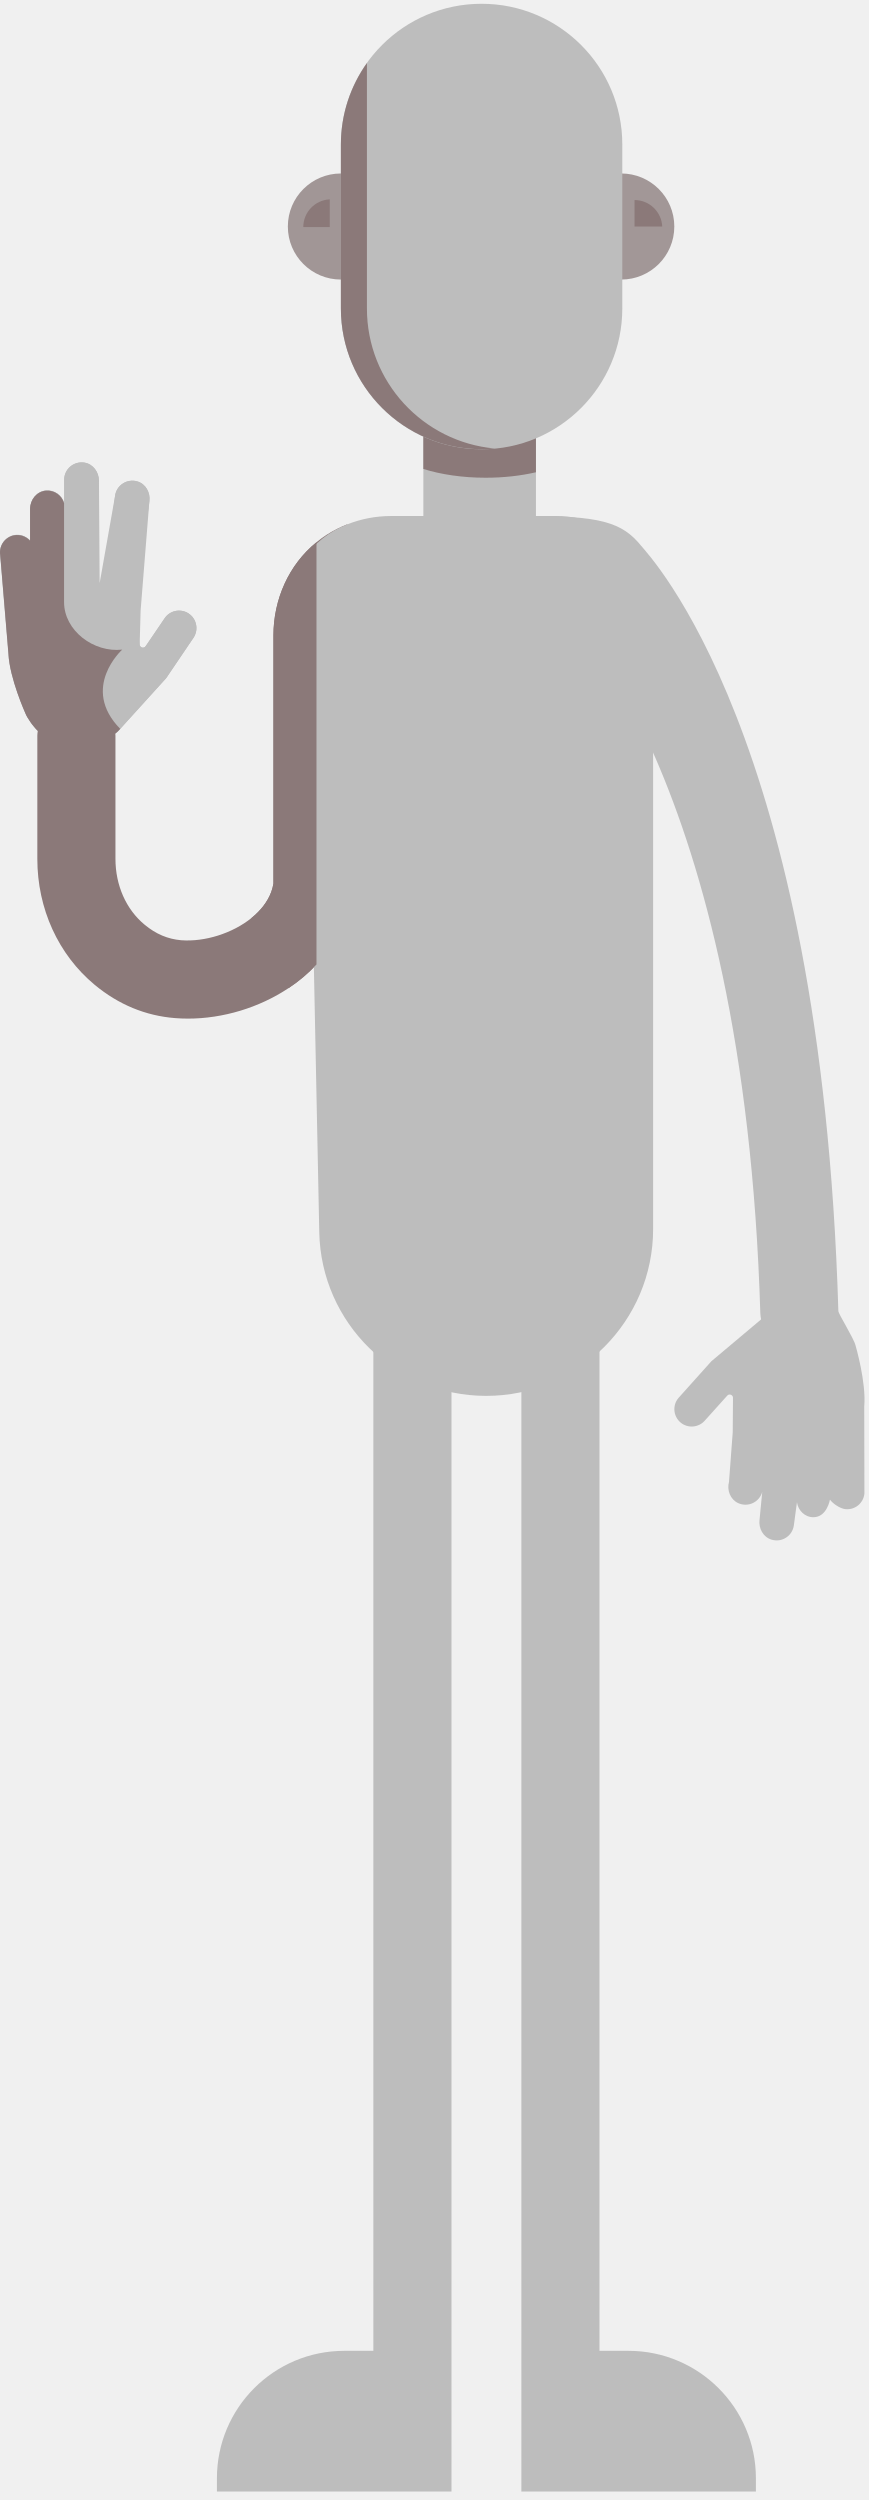
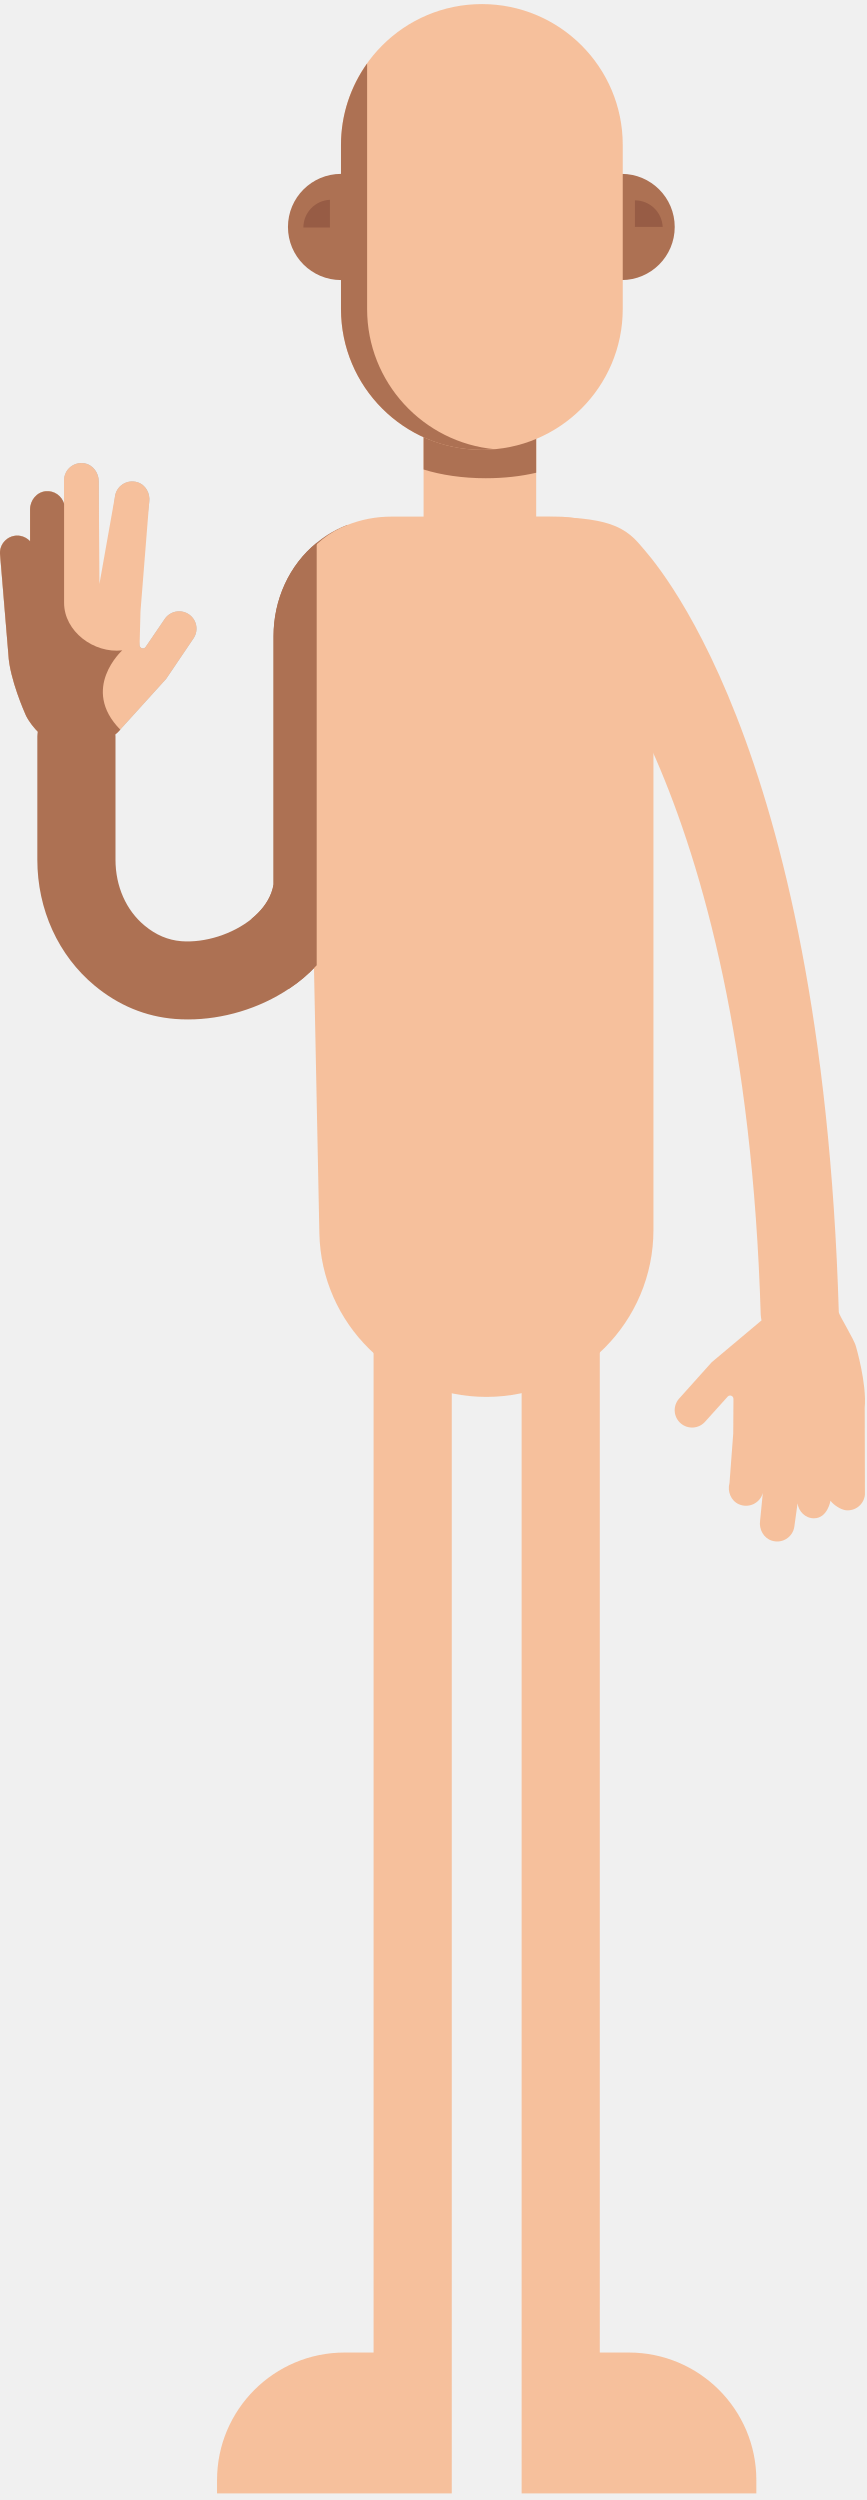
- <svg xmlns="http://www.w3.org/2000/svg" width="100" height="288" viewBox="0 0 100 288" fill="none">
-   <g clip-path="url(#clip0_224_3444)">
-     <path d="M12.4 83.605C12.38 83.855 12.41 83.875 12.42 83.815C12.41 83.735 12.41 83.675 12.41 83.625C12.41 83.615 12.4 83.615 12.4 83.605Z" fill="#BDBDBD" />
-     <path d="M21.7 70.655C20.77 70.065 19.53 70.335 18.94 71.265L16.78 74.445C16.58 74.735 16.13 74.625 16.09 74.275L15.58 70.335L17.21 57.735C17.34 56.755 16.79 55.745 15.84 55.465C14.63 55.095 13.41 55.915 13.26 57.115L11.48 70.875L11.39 70.885V55.385C11.39 54.385 10.71 53.465 9.73 53.305C8.48 53.105 7.39 54.065 7.39 55.275V57.965C7.13 57.075 6.28 56.425 5.28 56.515C4.23 56.615 3.47 57.575 3.47 58.625V62.285C3.08 61.865 2.53 61.605 1.93 61.625C0.83 61.665 -0.03 62.595 0.01 63.705L0.98 75.325C1.11 78.115 2.93 82.155 2.93 82.155C3.24 82.955 4.59 84.805 5.39 84.805C5.63 84.805 5.28 83.395 5.51 83.305C6.08 83.085 6.49 82.625 6.68 82.085C7.04 82.435 7.51 82.635 8.02 82.635C8.29 82.635 8.56 82.585 8.82 82.465C9.06 82.355 9.27 82.215 9.45 82.035C9.72 82.875 10.49 83.435 11.35 83.435C11.53 83.435 11.71 83.415 11.89 83.365C12.24 83.265 12.37 83.435 12.41 83.605C12.41 83.595 12.41 83.595 12.41 83.575C12.41 83.575 12.41 83.595 12.41 83.625C12.43 83.705 12.43 83.775 12.42 83.815C12.46 84.325 12.66 85.355 13.85 83.965L19.14 78.125L22.32 73.425C22.91 72.485 22.63 71.245 21.7 70.655Z" fill="#BDBDBD" />
-     <path d="M21.699 70.655C20.769 70.065 19.529 70.335 18.939 71.265L16.779 74.445C16.579 74.735 16.129 74.625 16.089 74.275L16.199 70.335L17.209 57.735C17.339 56.755 16.789 55.745 15.839 55.465C14.629 55.095 13.409 55.915 13.259 57.115L11.479 67.175L11.399 55.365C11.399 54.365 10.719 53.445 9.739 53.285C8.489 53.085 7.399 54.045 7.399 55.255V57.945C7.139 57.055 6.289 56.405 5.289 56.495C4.239 56.595 3.479 57.555 3.479 58.605V62.265C3.089 61.845 2.539 61.585 1.939 61.605C0.839 61.645 -0.021 62.575 0.019 63.685L0.989 75.305C1.119 78.095 2.939 82.135 2.939 82.135C3.249 82.935 4.599 84.785 5.399 84.785C5.639 84.785 5.289 83.375 5.519 83.285C6.089 83.065 6.499 82.605 6.689 82.065C7.039 82.435 7.509 82.635 8.019 82.635C8.289 82.635 8.559 82.585 8.819 82.465C9.059 82.355 9.269 82.215 9.449 82.035C9.719 82.875 10.489 83.435 11.349 83.435C11.529 83.435 11.709 83.415 11.889 83.365C12.239 83.265 12.369 83.435 12.409 83.605C12.409 83.595 12.409 83.595 12.409 83.575C12.409 83.575 12.409 83.595 12.409 83.625C12.429 83.705 12.429 83.775 12.419 83.815C12.459 84.325 12.659 85.355 13.849 83.965L19.139 78.125L22.319 73.425C22.909 72.485 22.629 71.245 21.699 70.655Z" fill="#BDBDBD" />
-     <path d="M40.5 62.465V102.345L40.47 102.595C40.44 102.875 40.4 103.155 40.35 103.425C39.83 106.415 38.43 109.005 36.46 111.105C35.51 112.135 34.43 113.045 33.25 113.825C29.85 116.095 25.67 117.345 21.65 117.345C21.15 117.345 20.65 117.325 20.16 117.285C16.76 117.015 13.65 115.725 10.91 113.455C6.71 109.965 4.3 104.675 4.3 98.935V84.725C4.3 84.555 4.33 84.385 4.35 84.205C4.19 84.055 4.04 83.885 3.89 83.695C3.81 83.605 3.74 83.515 3.67 83.425C3.61 83.345 3.56 83.265 3.51 83.195C3.23 82.805 3.01 82.425 2.91 82.155C2.91 82.155 1.1 78.125 0.97 75.325L-0 63.705C-0.04 62.605 0.82 61.675 1.92 61.635C2.52 61.615 3.08 61.875 3.46 62.285V58.635C3.46 57.575 4.22 56.625 5.27 56.525C6.27 56.435 7.12 57.075 7.38 57.965V69.365C7.38 72.655 10.81 75.215 14.08 74.835C14.08 74.835 9.21 79.235 13.85 83.965C13.62 84.225 13.44 84.395 13.28 84.505C13.28 84.585 13.3 84.655 13.3 84.725V98.935C13.3 101.985 14.52 104.755 16.66 106.525C17.96 107.605 19.34 108.185 20.87 108.315C23.6 108.525 26.79 107.515 28.98 105.745C30.02 104.905 30.83 103.885 31.25 102.745C31.36 102.435 31.45 102.115 31.5 101.785V73.195C31.5 69.045 33.28 65.035 36.46 62.465C36.85 62.145 37.25 61.845 37.68 61.575C38.41 61.115 39.19 60.725 40 60.405C40.32 61.025 40.5 61.725 40.5 62.465Z" fill="#8B7979" />
-     <path d="M99.56 162.035C99.81 159.255 98.56 155.005 98.56 155.005C98.37 154.175 96.59 151.385 96.58 151.035C94.59 84.565 74.72 63.945 73.86 62.875C71.7 60.225 69.26 59.305 60.01 59.495C57.54 59.545 62.82 68.055 64.66 69.715C64.88 69.915 85.73 89.275 87.59 151.305C87.6 151.545 87.64 151.765 87.68 151.995L81.95 156.815L78.16 161.045C77.45 161.885 77.55 163.145 78.39 163.865C79.23 164.575 80.49 164.475 81.21 163.635L83.78 160.775C84.01 160.515 84.45 160.685 84.44 161.035L84.41 165.005L83.98 170.715C83.72 171.675 84.13 172.735 85.03 173.155C86.18 173.685 87.49 173.045 87.81 171.865L87.5 175.075C87.37 176.065 87.91 177.065 88.87 177.365C90.08 177.735 91.29 176.935 91.45 175.725L91.81 173.065C91.94 173.985 92.7 174.785 93.7 174.785C95.27 174.785 95.61 172.755 95.61 172.755C95.94 173.225 96.79 173.795 97.4 173.855C98.5 173.965 99.48 173.155 99.58 172.055L99.56 162.035Z" fill="#BDBDBD" />
-     <path d="M39.27 32.205C42.644 32.205 45.38 29.469 45.38 26.095C45.38 22.721 42.644 19.985 39.27 19.985C35.895 19.985 33.16 22.721 33.16 26.095C33.16 29.469 35.895 32.205 39.27 32.205Z" fill="#A19696" />
-     <path d="M37.989 22.965C36.289 23.045 34.94 24.445 34.94 26.155H37.989V22.965Z" fill="#8B7979" />
-     <path d="M71.57 32.205C74.944 32.205 77.68 29.469 77.68 26.095C77.68 22.721 74.944 19.985 71.57 19.985C68.195 19.985 65.46 22.721 65.46 26.095C65.46 29.469 68.195 32.205 71.57 32.205Z" fill="#A29797" />
-     <path d="M76.29 26.095C76.21 24.395 74.81 23.045 73.1 23.045V26.095H76.29Z" fill="#8B7979" />
-     <path d="M61.739 49.075H48.77V62.605H61.739V49.075Z" fill="#BDBDBD" />
-     <path d="M48.77 54.025C50.789 54.655 53.26 55.035 55.94 55.035C58.039 55.035 60.01 54.805 61.739 54.405V47.635H48.77V54.025Z" fill="#8B7979" />
-     <path d="M55.48 51.755C46.529 51.755 39.27 44.495 39.27 35.545V16.645C39.27 7.695 46.52 0.435 55.48 0.435C64.43 0.435 71.689 7.695 71.689 16.645V35.535C71.689 44.495 64.43 51.755 55.48 51.755Z" fill="#BDBDBD" />
-     <path d="M42.27 35.545V7.265C40.389 9.915 39.27 13.145 39.27 16.645V35.535C39.27 44.485 46.529 51.745 55.48 51.745C55.989 51.745 56.489 51.715 56.98 51.665C48.73 50.915 42.27 43.985 42.27 35.545Z" fill="#8B7979" />
-     <path d="M64.05 59.445H45.05C43.27 59.445 41.57 59.785 40.01 60.405C35.67 62.095 33.4 65.935 32.51 70.625C32.34 71.465 32.26 72.345 32.26 73.235V103.425L36 103.605L36.78 141.955C36.99 152.425 45.54 160.805 56.01 160.805C66.63 160.805 75.24 152.195 75.24 141.575V105.485V103.865V73.235C75.23 65.615 71.66 59.445 64.05 59.445Z" fill="#BDBDBD" />
-     <path d="M36.46 62.465V111.105C35.51 112.135 34.43 113.045 33.25 113.825H28.98V105.745C30.02 104.905 30.83 103.885 31.25 102.745C31.36 102.435 31.45 102.115 31.5 101.785V73.195C31.5 69.045 33.28 65.035 36.46 62.465Z" fill="#8B7979" />
-     <path d="M72.4 270.815H69.06V151.035C69.06 148.545 67.05 146.535 64.56 146.535C62.07 146.535 60.06 148.545 60.06 151.035V270.815V280.625V287.025H87.08V285.495C87.08 277.395 80.5 270.815 72.4 270.815Z" fill="#BDBDBD" />
-     <path d="M47.51 146.535C45.02 146.535 43.01 148.545 43.01 151.035V270.815H39.67C31.56 270.815 24.99 277.385 24.99 285.495V287.025H52.01V280.625V270.815V151.035C52.01 148.555 50 146.535 47.51 146.535Z" fill="#BDBDBD" />
+ <svg xmlns="http://www.w3.org/2000/svg" width="123" height="355" viewBox="0 0 123 355" fill="none">
+   <g clip-path="url(#clip0_310_2)">
+     <path d="M15.29 103.16C15.27 103.46 15.3 103.5 15.31 103.42C15.3 103.32 15.3 103.24 15.3 103.19C15.3 103.17 15.3 103.17 15.29 103.16Z" fill="#BDBDBD" />
+     <path d="M26.76 87.19C25.61 86.46 24.09 86.8 23.35 87.95L20.68 91.87C20.44 92.23 19.88 92.09 19.82 91.67L19.19 86.81L21.2 71.27C21.36 70.06 20.68 68.82 19.51 68.47C18.01 68.02 16.52 69.02 16.33 70.51L14.14 87.48L14.03 87.49V68.35C14.03 67.12 13.19 65.98 11.98 65.78C10.43 65.53 9.1 66.71 9.1 68.21V71.53C8.79 70.43 7.73 69.63 6.5 69.75C5.21 69.87 4.27 71.05 4.27 72.35V76.86C3.79 76.34 3.11 76.02 2.37 76.05C1.01 76.1 -0.05 77.25 -0 78.61L1.2 92.94C1.36 96.38 3.6 101.36 3.6 101.36C3.98 102.34 5.65 104.63 6.64 104.63C6.93 104.63 6.5 102.89 6.79 102.78C7.5 102.51 8 101.94 8.23 101.28C8.69 101.7 9.28 101.96 9.9 101.96C10.23 101.96 10.56 101.89 10.88 101.75C11.18 101.62 11.44 101.44 11.65 101.22C11.98 102.26 12.94 102.95 13.99 102.95C14.21 102.95 14.43 102.92 14.65 102.86C15.08 102.74 15.24 102.95 15.3 103.15C15.3 103.14 15.3 103.13 15.3 103.12C15.3 103.12 15.3 103.15 15.31 103.18C15.33 103.28 15.33 103.36 15.32 103.41C15.37 104.03 15.62 105.31 17.08 103.59L23.6 96.39L27.52 90.59C28.25 89.44 27.91 87.92 26.76 87.19Z" fill="#BDBDBD" />
+     <path d="M26.76 87.19C25.61 86.46 24.09 86.8 23.35 87.95L20.68 91.87C20.44 92.23 19.88 92.09 19.82 91.67L19.95 86.81L21.19 71.27C21.35 70.06 20.67 68.82 19.5 68.47C18 68.02 16.51 69.02 16.32 70.51L14.12 82.92L14.02 68.36C14.02 67.13 13.18 65.99 11.97 65.79C10.42 65.54 9.09 66.72 9.09 68.22V71.54C8.78 70.44 7.72 69.64 6.49 69.76C5.2 69.88 4.26 71.06 4.26 72.36V76.87C3.78 76.35 3.1 76.03 2.36 76.06C1 76.11 -0.06 77.26 -0.01 78.62L1.19 92.95C1.35 96.39 3.59 101.37 3.59 101.37C3.97 102.35 5.64 104.64 6.63 104.64C6.92 104.64 6.49 102.9 6.78 102.79C7.49 102.52 7.99 101.95 8.22 101.29C8.68 101.71 9.27 101.97 9.89 101.97C10.22 101.97 10.55 101.9 10.87 101.76C11.17 101.63 11.43 101.45 11.64 101.23C11.97 102.27 12.93 102.96 13.98 102.96C14.2 102.96 14.42 102.93 14.64 102.87C15.07 102.75 15.23 102.96 15.29 103.16C15.29 103.15 15.29 103.14 15.29 103.13C15.29 103.13 15.29 103.16 15.3 103.19C15.32 103.29 15.32 103.37 15.31 103.42C15.36 104.04 15.61 105.32 17.07 103.6L23.59 96.4L27.51 90.6C28.25 89.44 27.91 87.92 26.76 87.19Z" fill="#F6C09C" />
+     <path d="M49.96 77.08V126.27L49.92 126.58C49.88 126.93 49.83 127.27 49.77 127.6C49.13 131.29 47.4 134.48 44.97 137.07C43.8 138.34 42.47 139.46 41.01 140.42C36.82 143.22 31.66 144.76 26.7 144.76C26.08 144.76 25.47 144.74 24.86 144.69C20.67 144.36 16.83 142.77 13.45 139.97C8.27 135.67 5.3 129.14 5.3 122.06V104.53C5.3 104.32 5.34 104.11 5.36 103.89C5.16 103.7 4.98 103.5 4.79 103.26C4.69 103.15 4.6 103.04 4.52 102.93C4.45 102.83 4.38 102.73 4.32 102.65C3.97 102.17 3.7 101.7 3.58 101.37C3.58 101.37 1.35 96.4 1.19 92.95L-0 78.61C-0.05 77.25 1.01 76.11 2.37 76.06C3.11 76.04 3.8 76.36 4.27 76.86V72.36C4.27 71.05 5.21 69.88 6.5 69.76C7.73 69.65 8.78 70.44 9.1 71.54V85.6C9.1 89.66 13.33 92.82 17.36 92.35C17.36 92.35 11.35 97.78 17.08 103.61C16.8 103.93 16.57 104.14 16.38 104.28C16.38 104.38 16.4 104.46 16.4 104.55V122.08C16.4 125.84 17.9 129.26 20.54 131.44C22.14 132.77 23.85 133.49 25.73 133.65C29.1 133.91 33.03 132.66 35.73 130.48C37.01 129.44 38.01 128.19 38.53 126.78C38.67 126.4 38.78 126 38.84 125.6V90.31C38.84 85.19 41.04 80.25 44.96 77.08C45.44 76.69 45.93 76.32 46.46 75.98C47.36 75.41 48.32 74.93 49.32 74.54C49.73 75.3 49.96 76.17 49.96 77.08Z" fill="#AD7153" />
+     <path d="M122.79 199.89C123.1 196.46 121.55 191.22 121.55 191.22C121.31 190.2 119.12 186.75 119.11 186.32C116.65 104.33 92.15 78.91 91.08 77.59C88.41 74.32 85.41 73.18 74 73.42C70.95 73.48 77.47 83.98 79.74 86.02C80.02 86.27 105.72 110.15 108.02 186.65C108.03 186.94 108.08 187.22 108.13 187.5L101.06 193.44L96.39 198.65C95.51 199.69 95.64 201.25 96.68 202.13C97.72 203.01 99.28 202.88 100.16 201.84L103.33 198.32C103.62 198 104.15 198.21 104.15 198.64L104.12 203.54L103.59 210.58C103.27 211.76 103.77 213.08 104.89 213.59C106.31 214.24 107.93 213.45 108.32 212L107.93 215.96C107.76 217.18 108.44 218.42 109.62 218.78C111.12 219.24 112.6 218.24 112.8 216.76L113.25 213.48C113.41 214.62 114.35 215.6 115.58 215.6C117.52 215.6 117.93 213.1 117.93 213.1C118.33 213.68 119.39 214.38 120.13 214.46C121.49 214.59 122.69 213.6 122.82 212.24L122.79 199.89Z" fill="#F6C09C" />
+     <path d="M48.43 39.77C52.594 39.77 55.97 36.394 55.97 32.23C55.97 28.066 52.594 24.69 48.43 24.69C44.266 24.69 40.89 28.066 40.89 32.23C40.89 36.394 44.266 39.77 48.43 39.77Z" fill="#AD7153" />
+     <path d="M46.85 28.37C44.75 28.47 43.08 30.19 43.08 32.31H46.85V28.37Z" fill="#975C45" />
+     <path d="M88.27 39.77C92.434 39.77 95.81 36.394 95.81 32.23C95.81 28.066 92.434 24.69 88.27 24.69C84.106 24.69 80.73 28.066 80.73 32.23C80.73 36.394 84.106 39.77 88.27 39.77Z" fill="#AD7153" />
+     <path d="M94.1 32.22C94 30.12 92.28 28.45 90.16 28.45V32.22H94.1Z" fill="#975C45" />
+     <path d="M76.14 60.57H60.15V77.26H76.14V60.57Z" fill="#F6C09C" />
+     <path d="M60.15 66.67C62.64 67.45 65.69 67.91 68.99 67.91C71.58 67.91 74.01 67.63 76.14 67.13V58.78H60.15V66.67Z" fill="#AD7153" />
+     <path d="M68.43 63.87C57.39 63.87 48.43 54.92 48.43 43.87V20.58C48.43 9.54 57.38 0.58 68.43 0.58C79.47 0.58 88.43 9.53 88.43 20.58V43.88C88.42 54.92 79.47 63.87 68.43 63.87Z" fill="#F6C09C" />
+     <path d="M52.13 43.88V9.01C49.81 12.28 48.42 16.26 48.42 20.58V43.88C48.42 54.92 57.37 63.88 68.42 63.88C69.05 63.88 69.66 63.84 70.27 63.79C60.1 62.85 52.13 54.3 52.13 43.88Z" fill="#AD7153" />
+     <path d="M78.99 73.36H55.56C53.36 73.36 51.27 73.78 49.34 74.54C43.99 76.62 41.19 81.36 40.09 87.14C39.88 88.18 39.78 89.26 39.78 90.36V127.6L44.39 127.82L45.35 175.12C45.61 188.03 56.15 198.36 69.07 198.36C82.17 198.36 92.79 187.74 92.79 174.64V130.13V128.14V90.37C92.79 80.98 88.38 73.36 78.99 73.36Z" fill="#F6C09C" />
+     <path d="M44.97 77.08V137.07C43.8 138.34 42.47 139.46 41.01 140.42H35.74V130.45C37.02 129.41 38.02 128.16 38.54 126.75C38.68 126.37 38.79 125.97 38.85 125.57V90.31C38.85 85.2 41.05 80.25 44.97 77.08Z" fill="#AD7153" />
+     <path d="M89.29 334.06H85.17V186.33C85.17 183.26 82.69 180.78 79.62 180.78C76.55 180.78 74.07 183.26 74.07 186.33V334.06V346.16V354.06H107.4V352.17C107.4 342.16 99.29 334.06 89.29 334.06Z" fill="#F6C09C" />
+     <path d="M58.6 180.78C55.53 180.78 53.05 183.26 53.05 186.33V334.06H48.93C38.93 334.06 30.82 342.17 30.82 352.17V354.06H64.15V346.16V334.06V186.33C64.15 183.26 61.67 180.78 58.6 180.78Z" fill="#F6C09C" />
  </g>
  <defs>
-     <clipPath id="clip0_224_3444">
-       <rect width="99.59" height="286.59" fill="white" transform="translate(0 0.434937)" />
+     <clipPath id="clip0_310_2">
+       <rect width="122.83" height="353.47" fill="white" transform="translate(0 0.579956)" />
    </clipPath>
  </defs>
</svg>
